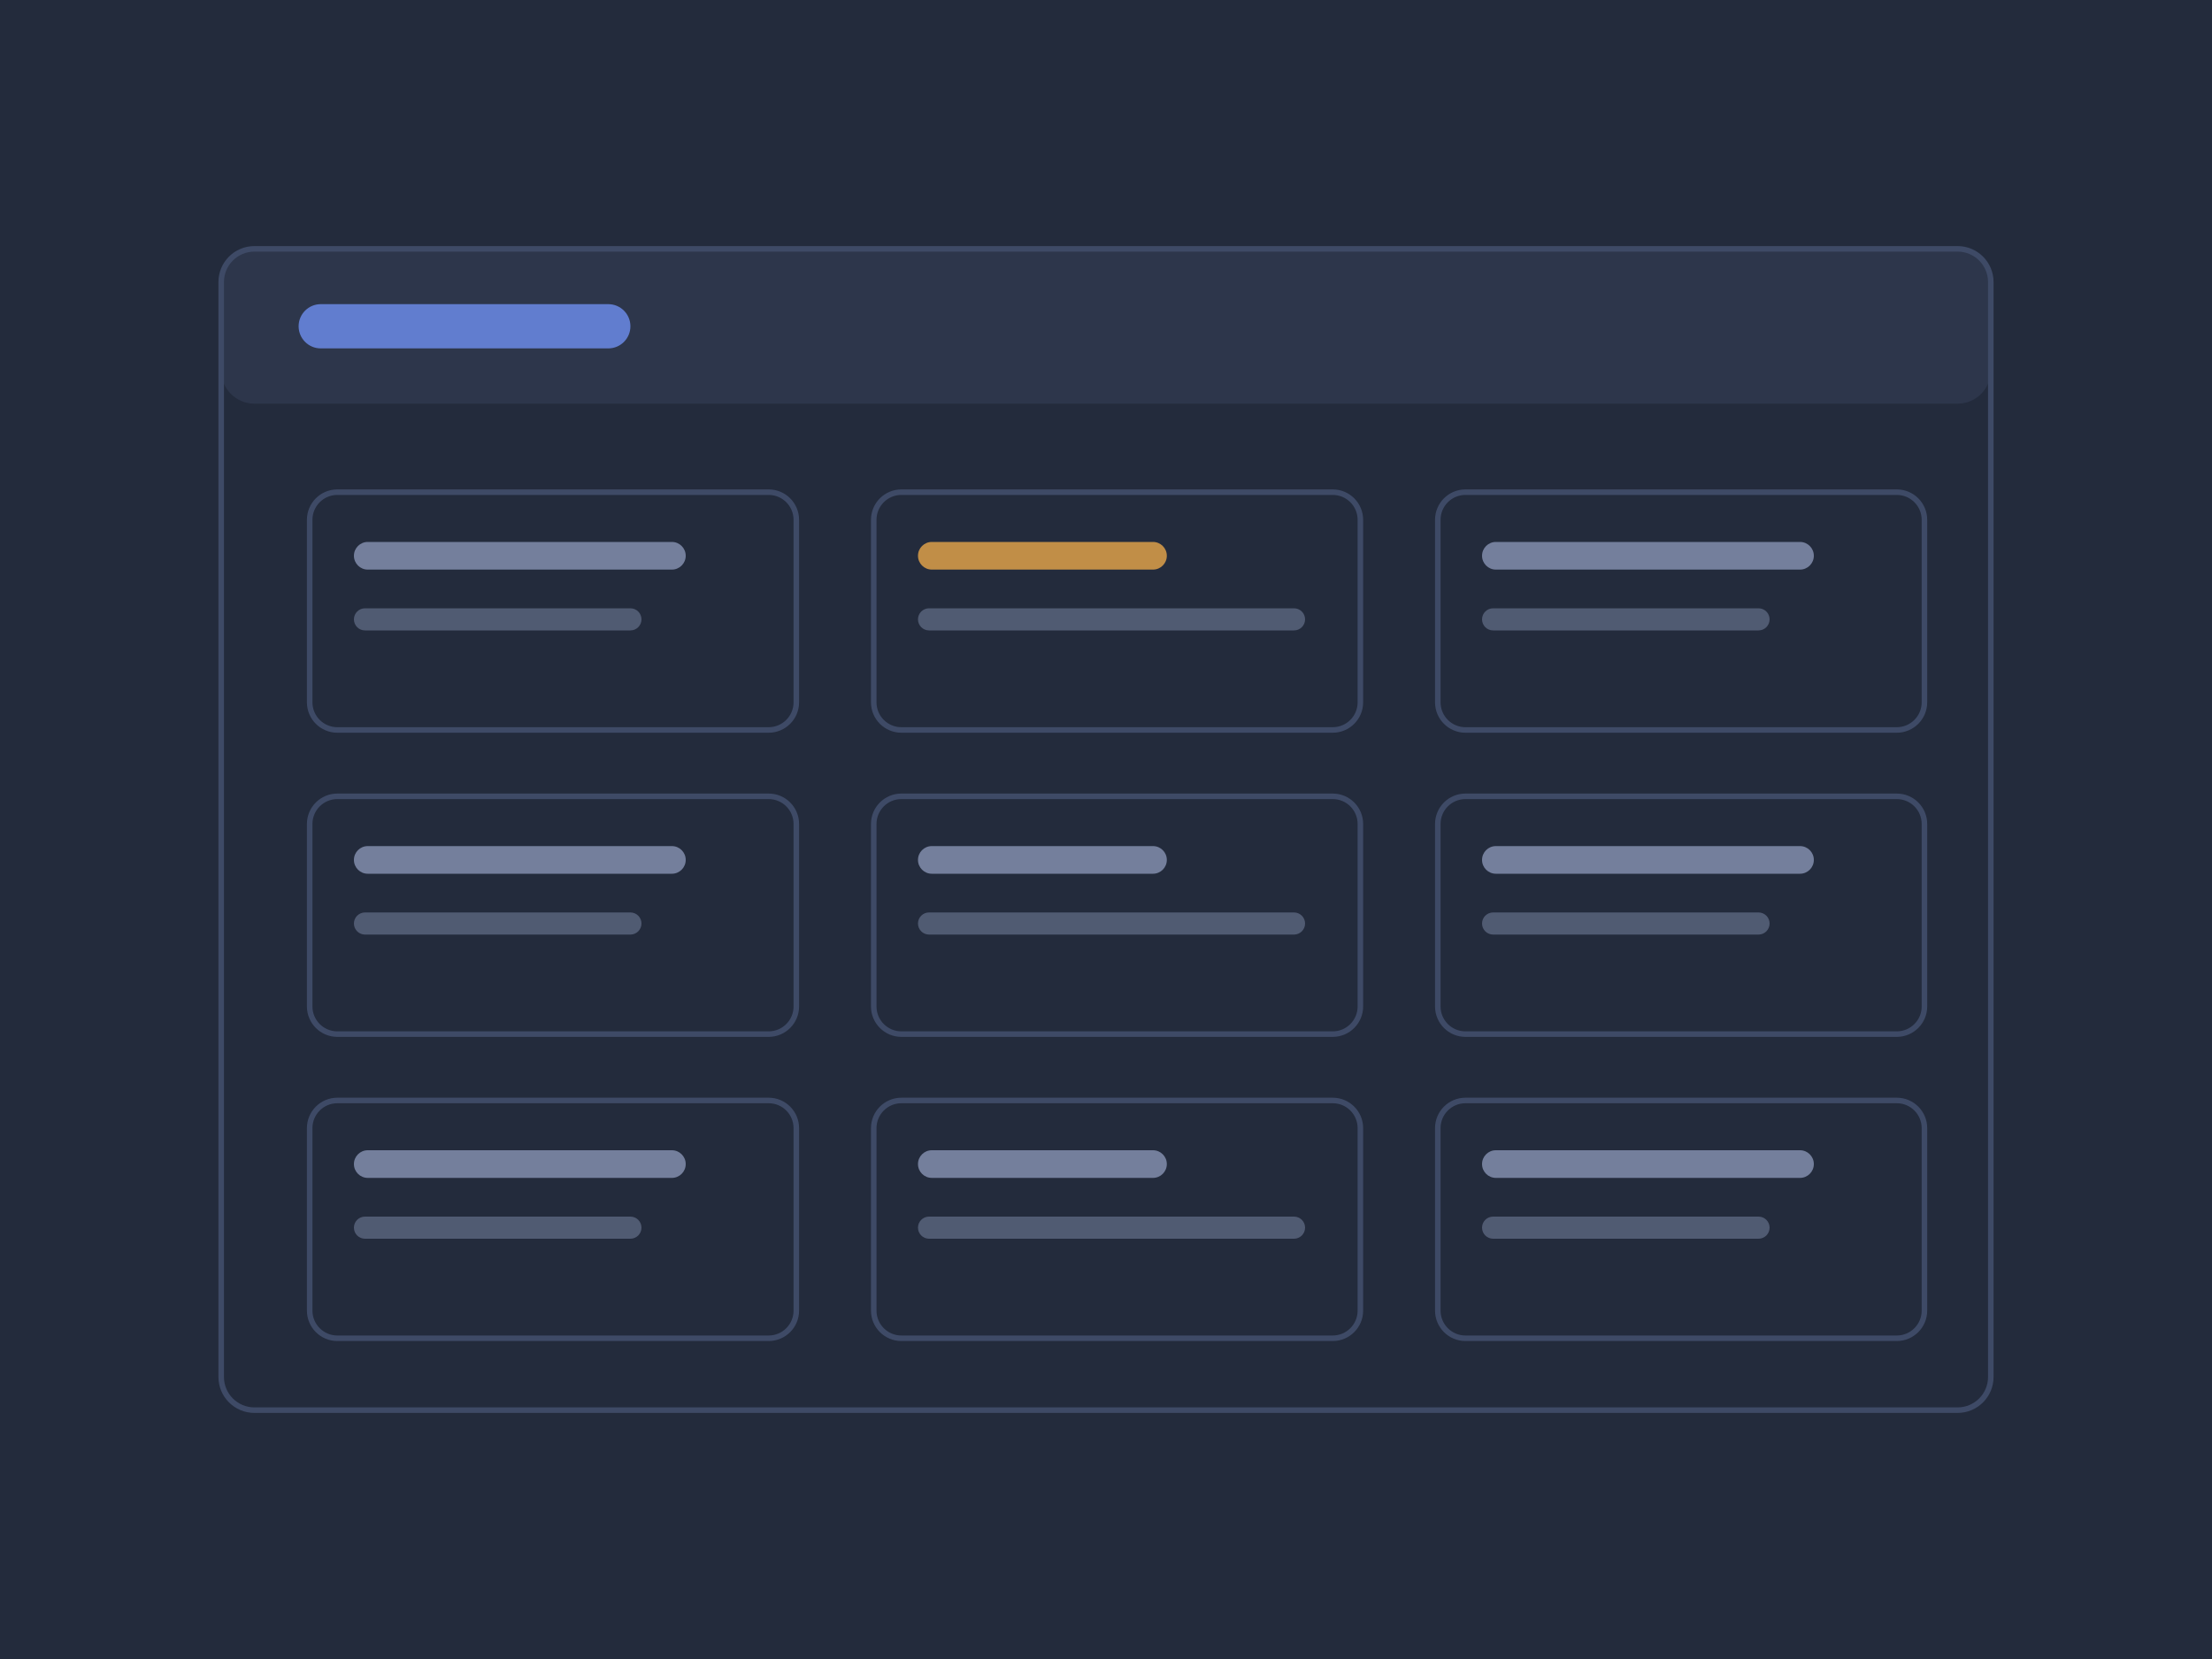
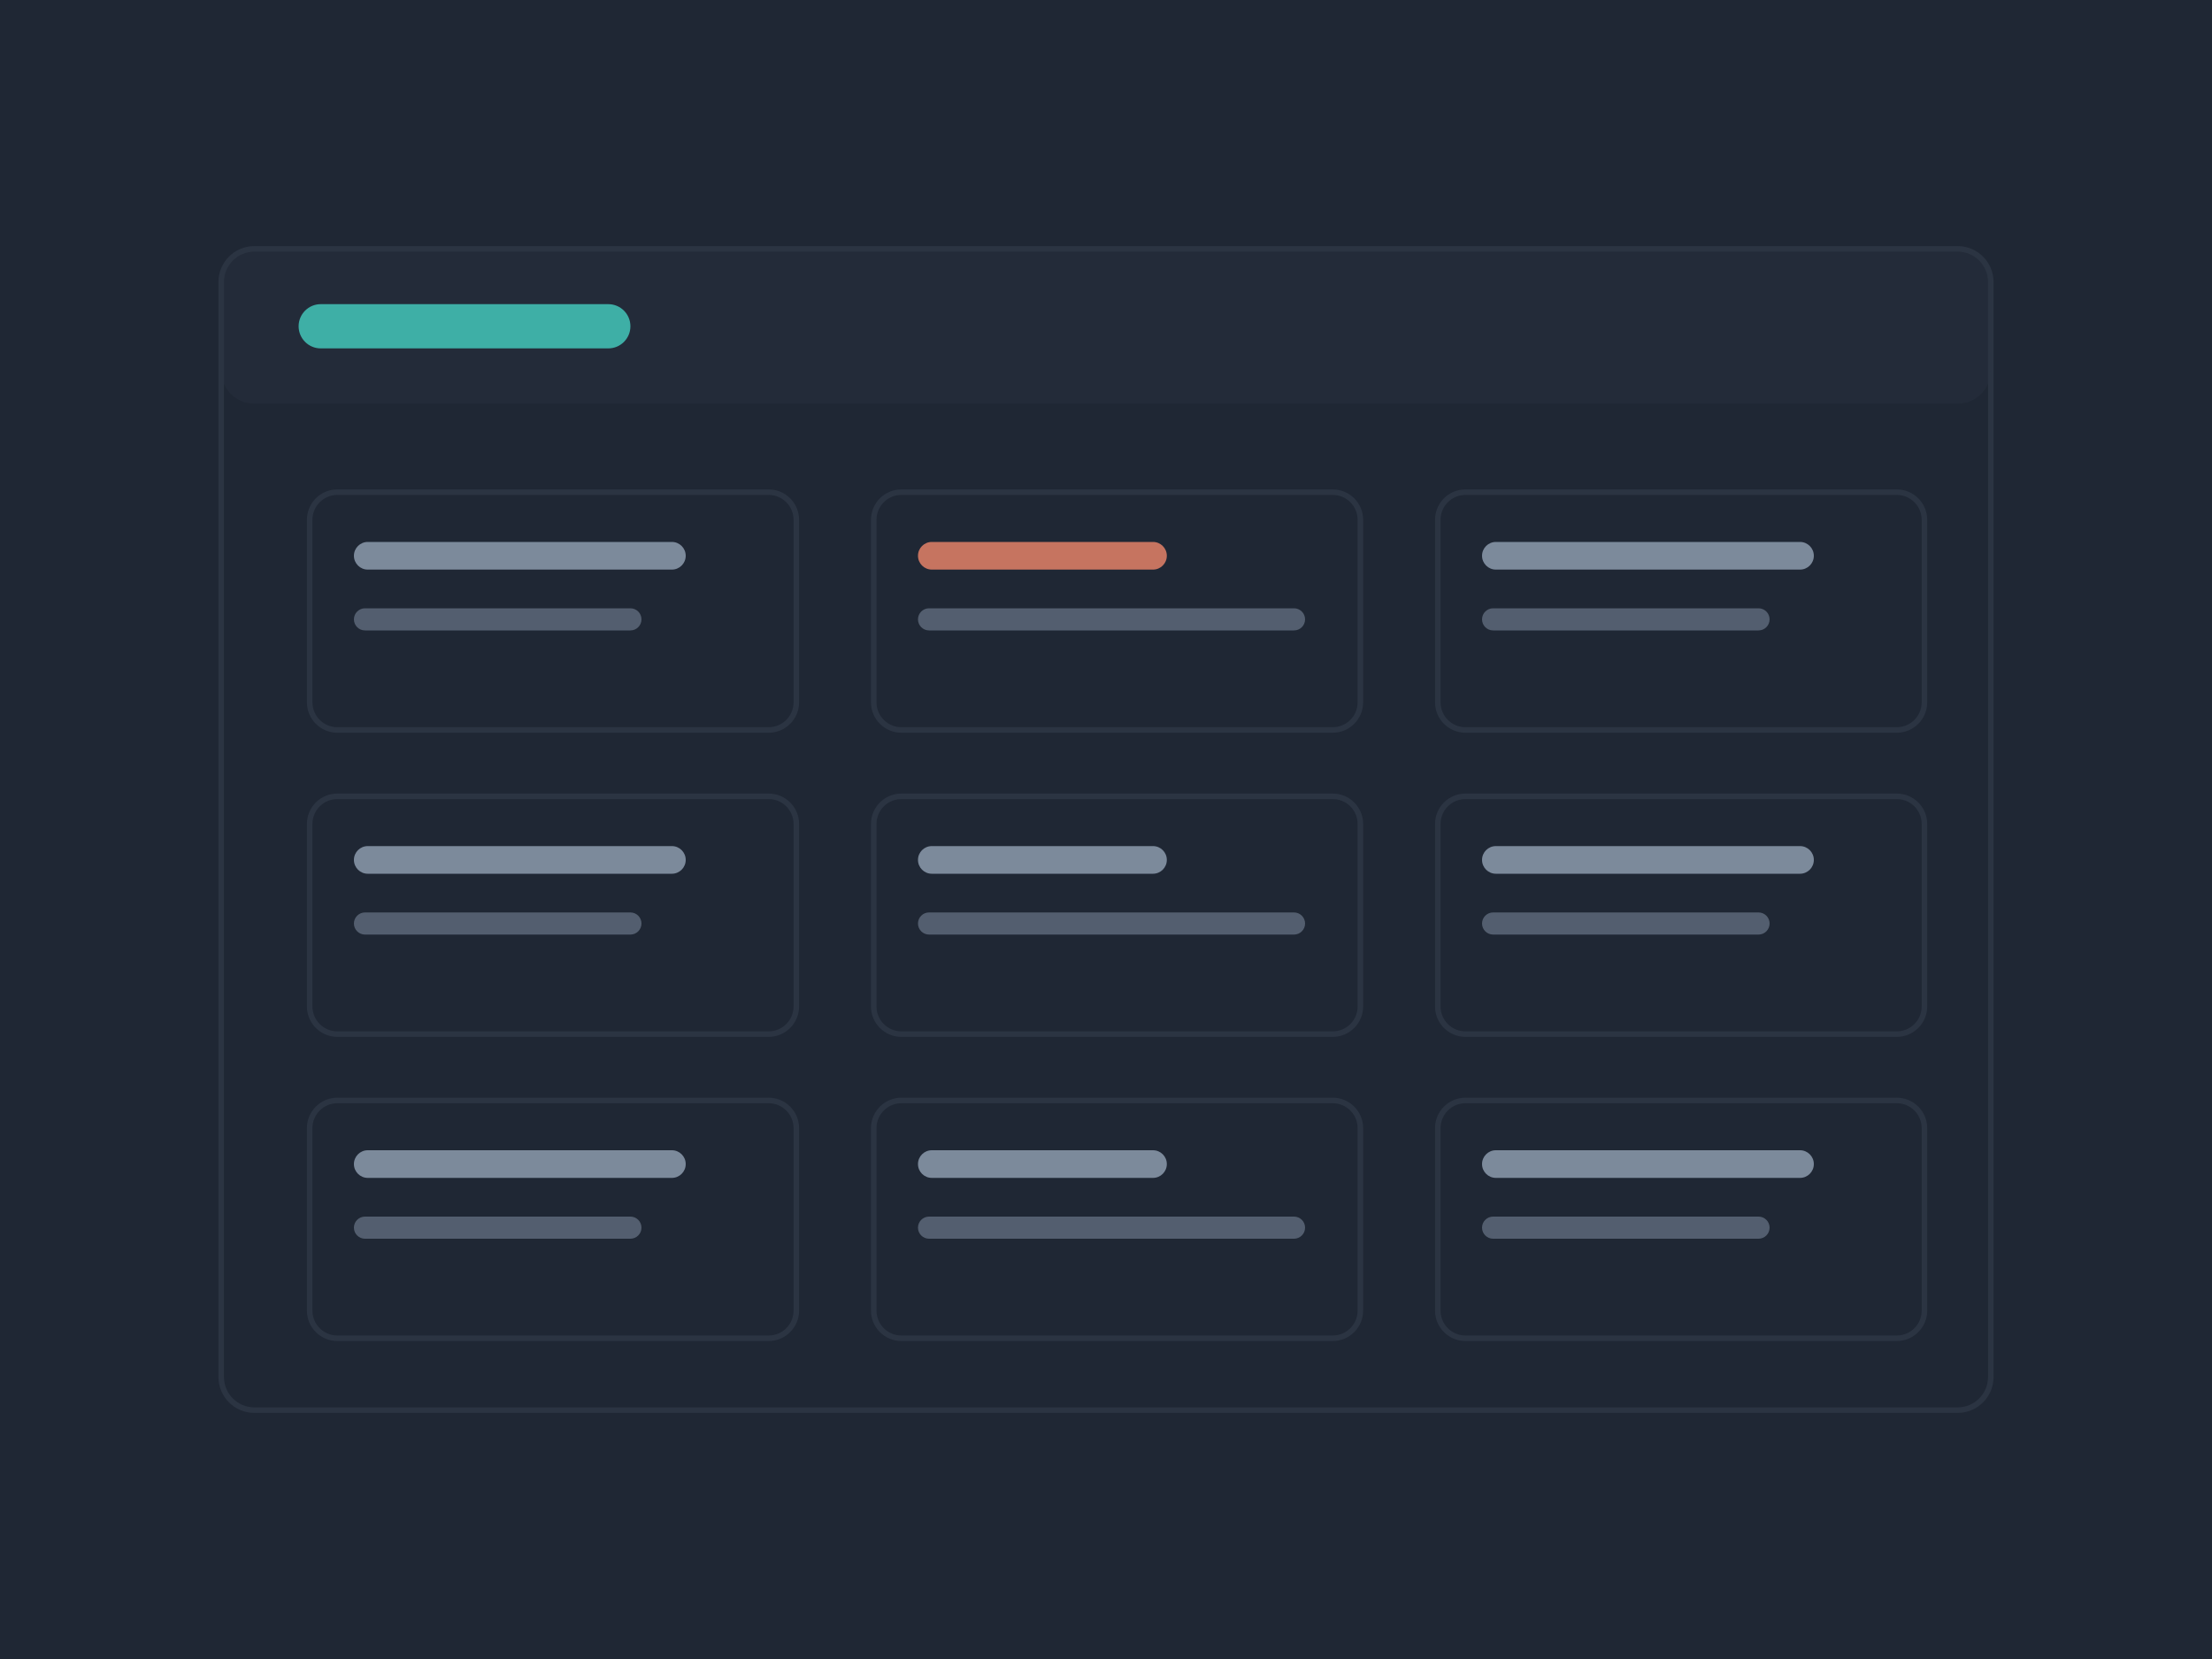
<svg xmlns="http://www.w3.org/2000/svg" viewBox="0 0 800 600" width="800" height="600">
-   <rect width="800" height="600" fill="#232B3C" />
-   <rect x="80" y="90" width="640" height="420" rx="12" fill="none" stroke="#3E4A66" stroke-width="2" />
-   <rect x="80" y="90" width="640" height="56" rx="12" fill="#3E4A66" opacity=".35" />
-   <rect x="108" y="110" width="120" height="16" rx="8" fill="#6E8FF0" opacity=".8" />
-   <rect x="112" y="178" width="176" height="86" rx="10" fill="none" stroke="#3E4A66" stroke-width="2" />
-   <rect x="128" y="196" width="120" height="10" rx="5" fill="#8894B4" opacity=".8" />
-   <rect x="128" y="220" width="104" height="8" rx="4" fill="#8894B4" opacity=".45" />
-   <rect x="316" y="178" width="176" height="86" rx="10" fill="none" stroke="#3E4A66" stroke-width="2" />
-   <rect x="332" y="196" width="90" height="10" rx="5" fill="#E8A64A" opacity=".8" />
-   <rect x="332" y="220" width="140" height="8" rx="4" fill="#8894B4" opacity=".45" />
-   <rect x="520" y="178" width="176" height="86" rx="10" fill="none" stroke="#3E4A66" stroke-width="2" />
-   <rect x="536" y="196" width="120" height="10" rx="5" fill="#8894B4" opacity=".8" />
-   <rect x="536" y="220" width="104" height="8" rx="4" fill="#8894B4" opacity=".45" />
-   <rect x="112" y="288" width="176" height="86" rx="10" fill="none" stroke="#3E4A66" stroke-width="2" />
-   <rect x="128" y="306" width="120" height="10" rx="5" fill="#8894B4" opacity=".8" />
-   <rect x="128" y="330" width="104" height="8" rx="4" fill="#8894B4" opacity=".45" />
-   <rect x="316" y="288" width="176" height="86" rx="10" fill="none" stroke="#3E4A66" stroke-width="2" />
-   <rect x="332" y="306" width="90" height="10" rx="5" fill="#8894B4" opacity=".8" />
-   <rect x="332" y="330" width="140" height="8" rx="4" fill="#8894B4" opacity=".45" />
-   <rect x="520" y="288" width="176" height="86" rx="10" fill="none" stroke="#3E4A66" stroke-width="2" />
-   <rect x="536" y="306" width="120" height="10" rx="5" fill="#8894B4" opacity=".8" />
-   <rect x="536" y="330" width="104" height="8" rx="4" fill="#8894B4" opacity=".45" />
-   <rect x="112" y="398" width="176" height="86" rx="10" fill="none" stroke="#3E4A66" stroke-width="2" />
-   <rect x="128" y="416" width="120" height="10" rx="5" fill="#8894B4" opacity=".8" />
-   <rect x="128" y="440" width="104" height="8" rx="4" fill="#8894B4" opacity=".45" />
-   <rect x="316" y="398" width="176" height="86" rx="10" fill="none" stroke="#3E4A66" stroke-width="2" />
-   <rect x="332" y="416" width="90" height="10" rx="5" fill="#8894B4" opacity=".8" />
-   <rect x="332" y="440" width="140" height="8" rx="4" fill="#8894B4" opacity=".45" />
-   <rect x="520" y="398" width="176" height="86" rx="10" fill="none" stroke="#3E4A66" stroke-width="2" />
-   <rect x="536" y="416" width="120" height="10" rx="5" fill="#8894B4" opacity=".8" />
-   <rect x="536" y="440" width="104" height="8" rx="4" fill="#8894B4" opacity=".45" />
+   <rect width="800" height="600" fill="#1F2734" />
+   <rect x="80" y="90" width="640" height="420" rx="12" fill="none" stroke="#2B3442" stroke-width="2" />
+   <rect x="80" y="90" width="640" height="56" rx="12" fill="#2B3442" opacity=".35" />
+   <rect x="108" y="110" width="120" height="16" rx="8" fill="#45CFC2" opacity=".8" />
+   <rect x="112" y="178" width="176" height="86" rx="10" fill="none" stroke="#2B3442" stroke-width="2" />
+   <rect x="128" y="196" width="120" height="10" rx="5" fill="#93A2B5" opacity=".8" />
+   <rect x="128" y="220" width="104" height="8" rx="4" fill="#93A2B5" opacity=".45" />
+   <rect x="316" y="178" width="176" height="86" rx="10" fill="none" stroke="#2B3442" stroke-width="2" />
+   <rect x="332" y="196" width="90" height="10" rx="5" fill="#F0876C" opacity=".8" />
+   <rect x="332" y="220" width="140" height="8" rx="4" fill="#93A2B5" opacity=".45" />
+   <rect x="520" y="178" width="176" height="86" rx="10" fill="none" stroke="#2B3442" stroke-width="2" />
+   <rect x="536" y="196" width="120" height="10" rx="5" fill="#93A2B5" opacity=".8" />
+   <rect x="536" y="220" width="104" height="8" rx="4" fill="#93A2B5" opacity=".45" />
+   <rect x="112" y="288" width="176" height="86" rx="10" fill="none" stroke="#2B3442" stroke-width="2" />
+   <rect x="128" y="306" width="120" height="10" rx="5" fill="#93A2B5" opacity=".8" />
+   <rect x="128" y="330" width="104" height="8" rx="4" fill="#93A2B5" opacity=".45" />
+   <rect x="316" y="288" width="176" height="86" rx="10" fill="none" stroke="#2B3442" stroke-width="2" />
+   <rect x="332" y="306" width="90" height="10" rx="5" fill="#93A2B5" opacity=".8" />
+   <rect x="332" y="330" width="140" height="8" rx="4" fill="#93A2B5" opacity=".45" />
+   <rect x="520" y="288" width="176" height="86" rx="10" fill="none" stroke="#2B3442" stroke-width="2" />
+   <rect x="536" y="306" width="120" height="10" rx="5" fill="#93A2B5" opacity=".8" />
+   <rect x="536" y="330" width="104" height="8" rx="4" fill="#93A2B5" opacity=".45" />
+   <rect x="112" y="398" width="176" height="86" rx="10" fill="none" stroke="#2B3442" stroke-width="2" />
+   <rect x="128" y="416" width="120" height="10" rx="5" fill="#93A2B5" opacity=".8" />
+   <rect x="128" y="440" width="104" height="8" rx="4" fill="#93A2B5" opacity=".45" />
+   <rect x="316" y="398" width="176" height="86" rx="10" fill="none" stroke="#2B3442" stroke-width="2" />
+   <rect x="332" y="416" width="90" height="10" rx="5" fill="#93A2B5" opacity=".8" />
+   <rect x="332" y="440" width="140" height="8" rx="4" fill="#93A2B5" opacity=".45" />
+   <rect x="520" y="398" width="176" height="86" rx="10" fill="none" stroke="#2B3442" stroke-width="2" />
+   <rect x="536" y="416" width="120" height="10" rx="5" fill="#93A2B5" opacity=".8" />
+   <rect x="536" y="440" width="104" height="8" rx="4" fill="#93A2B5" opacity=".45" />
</svg>
